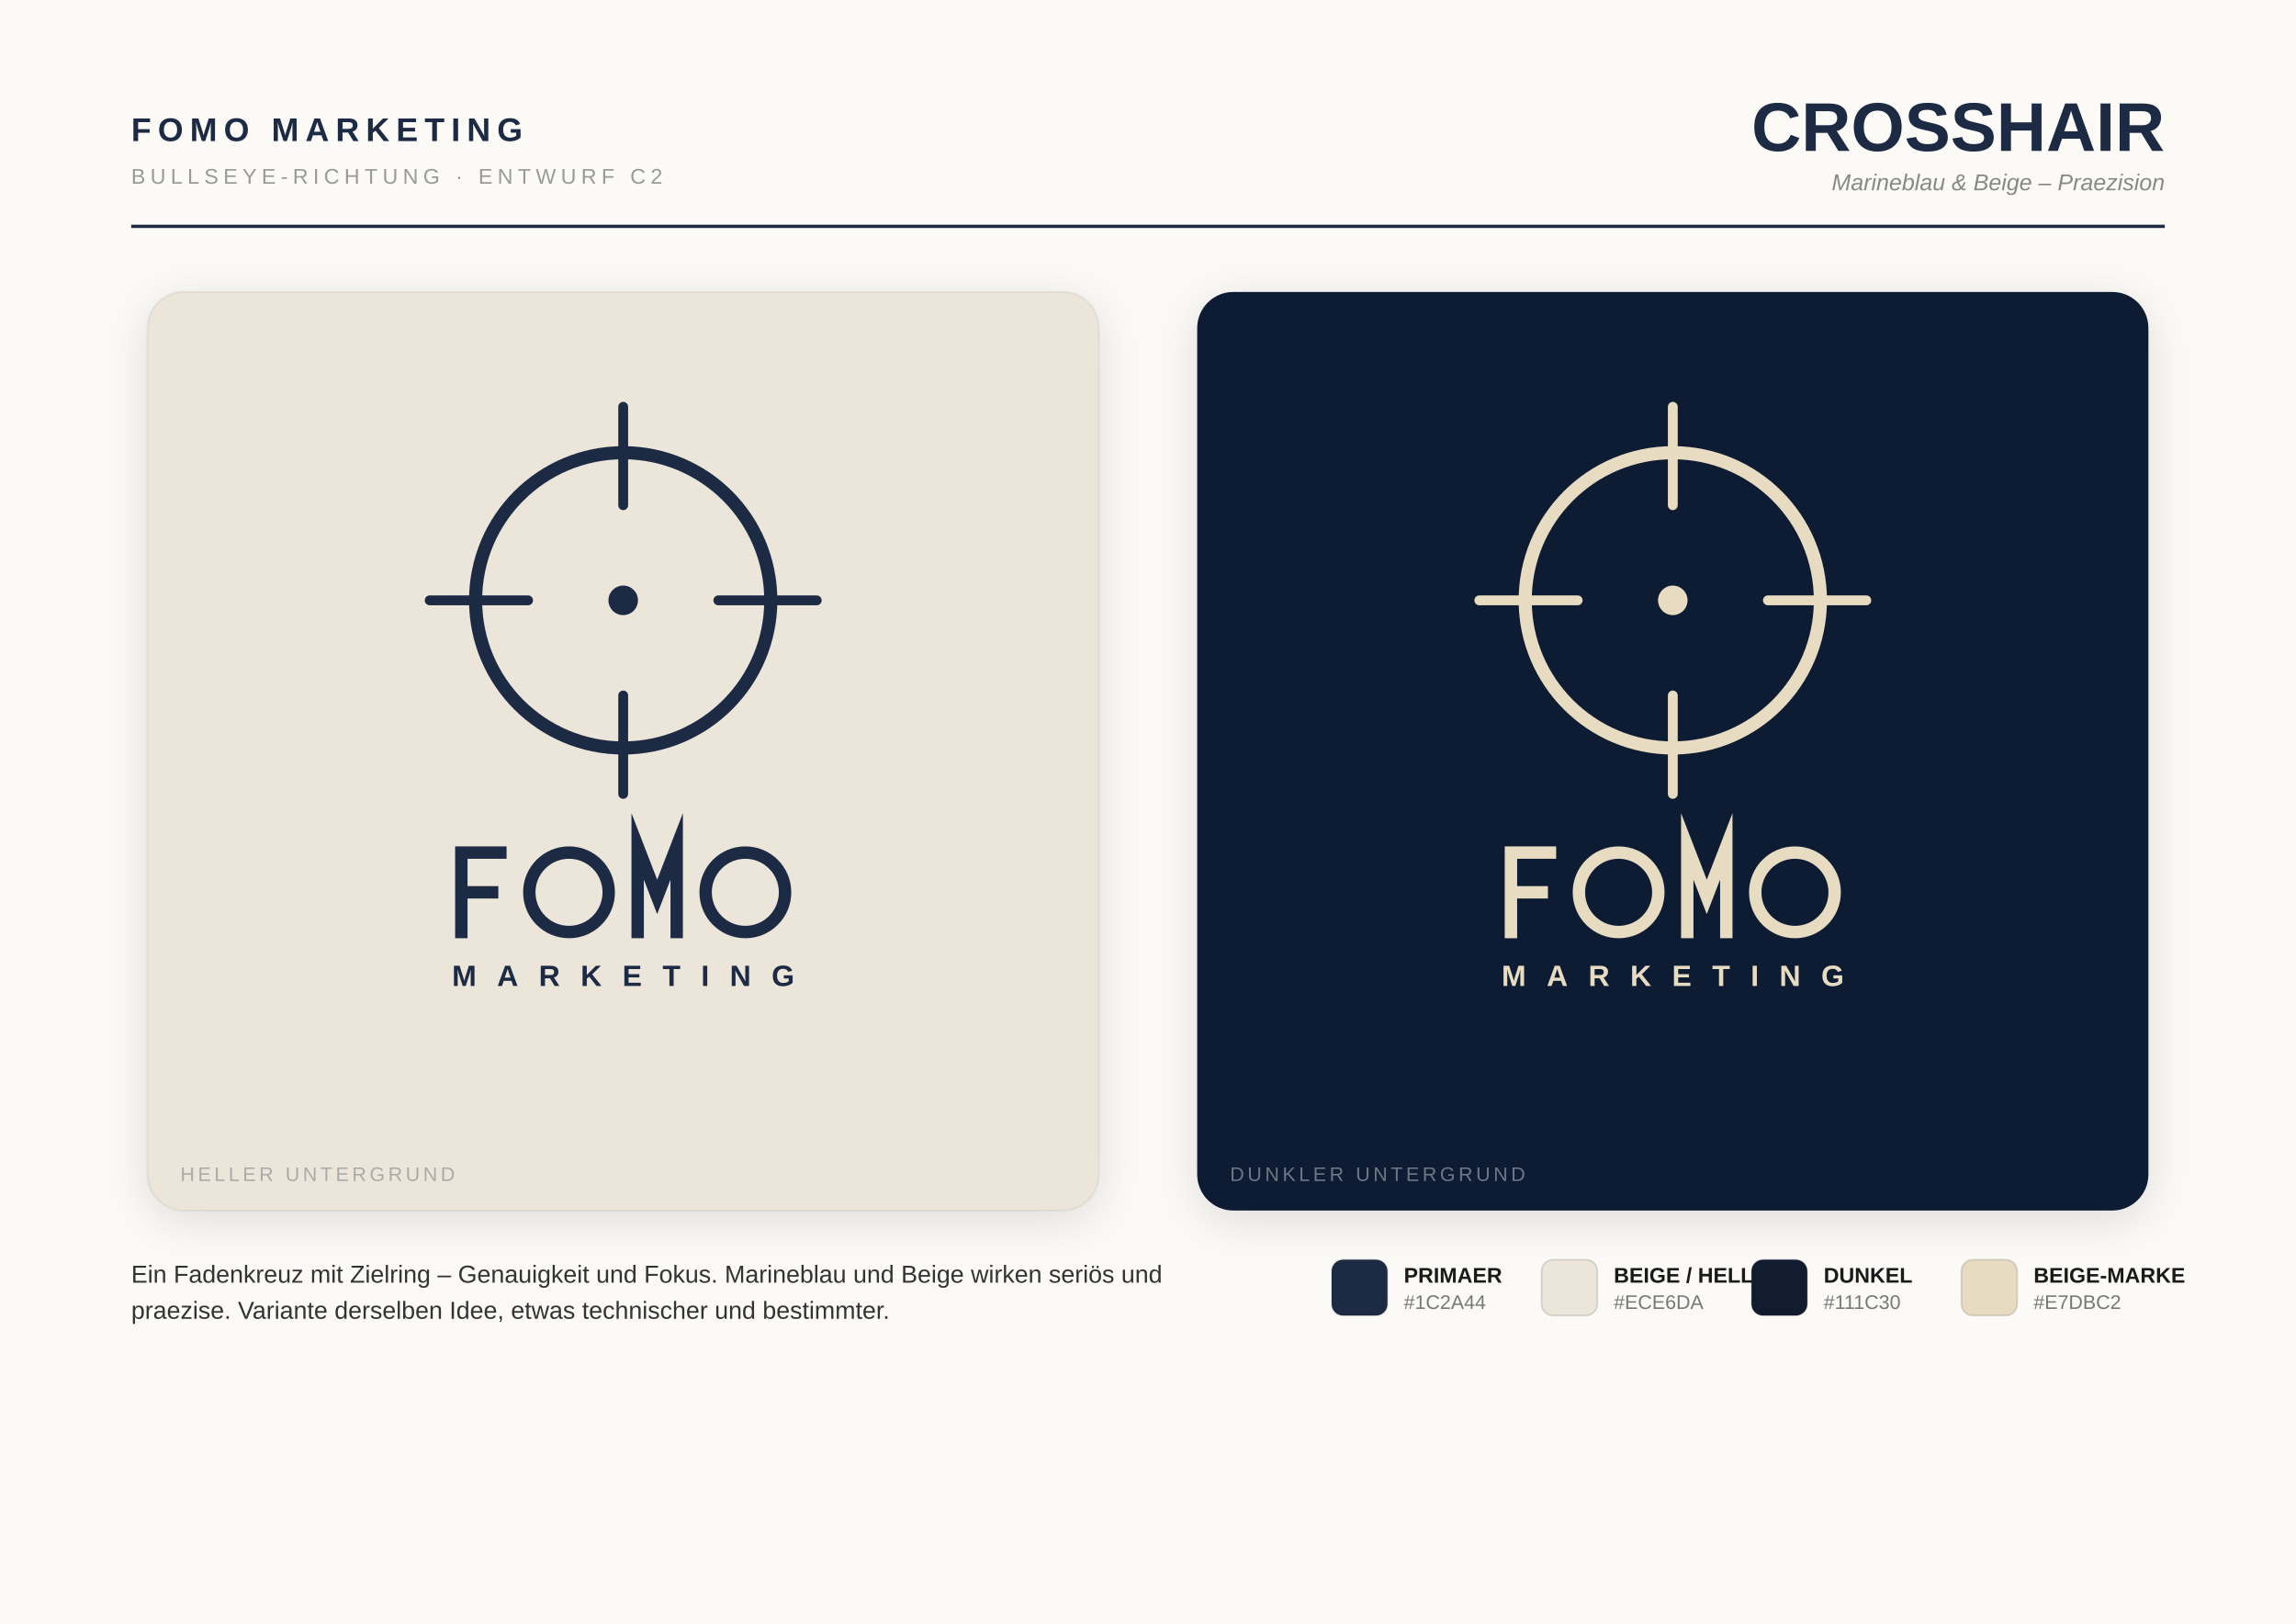
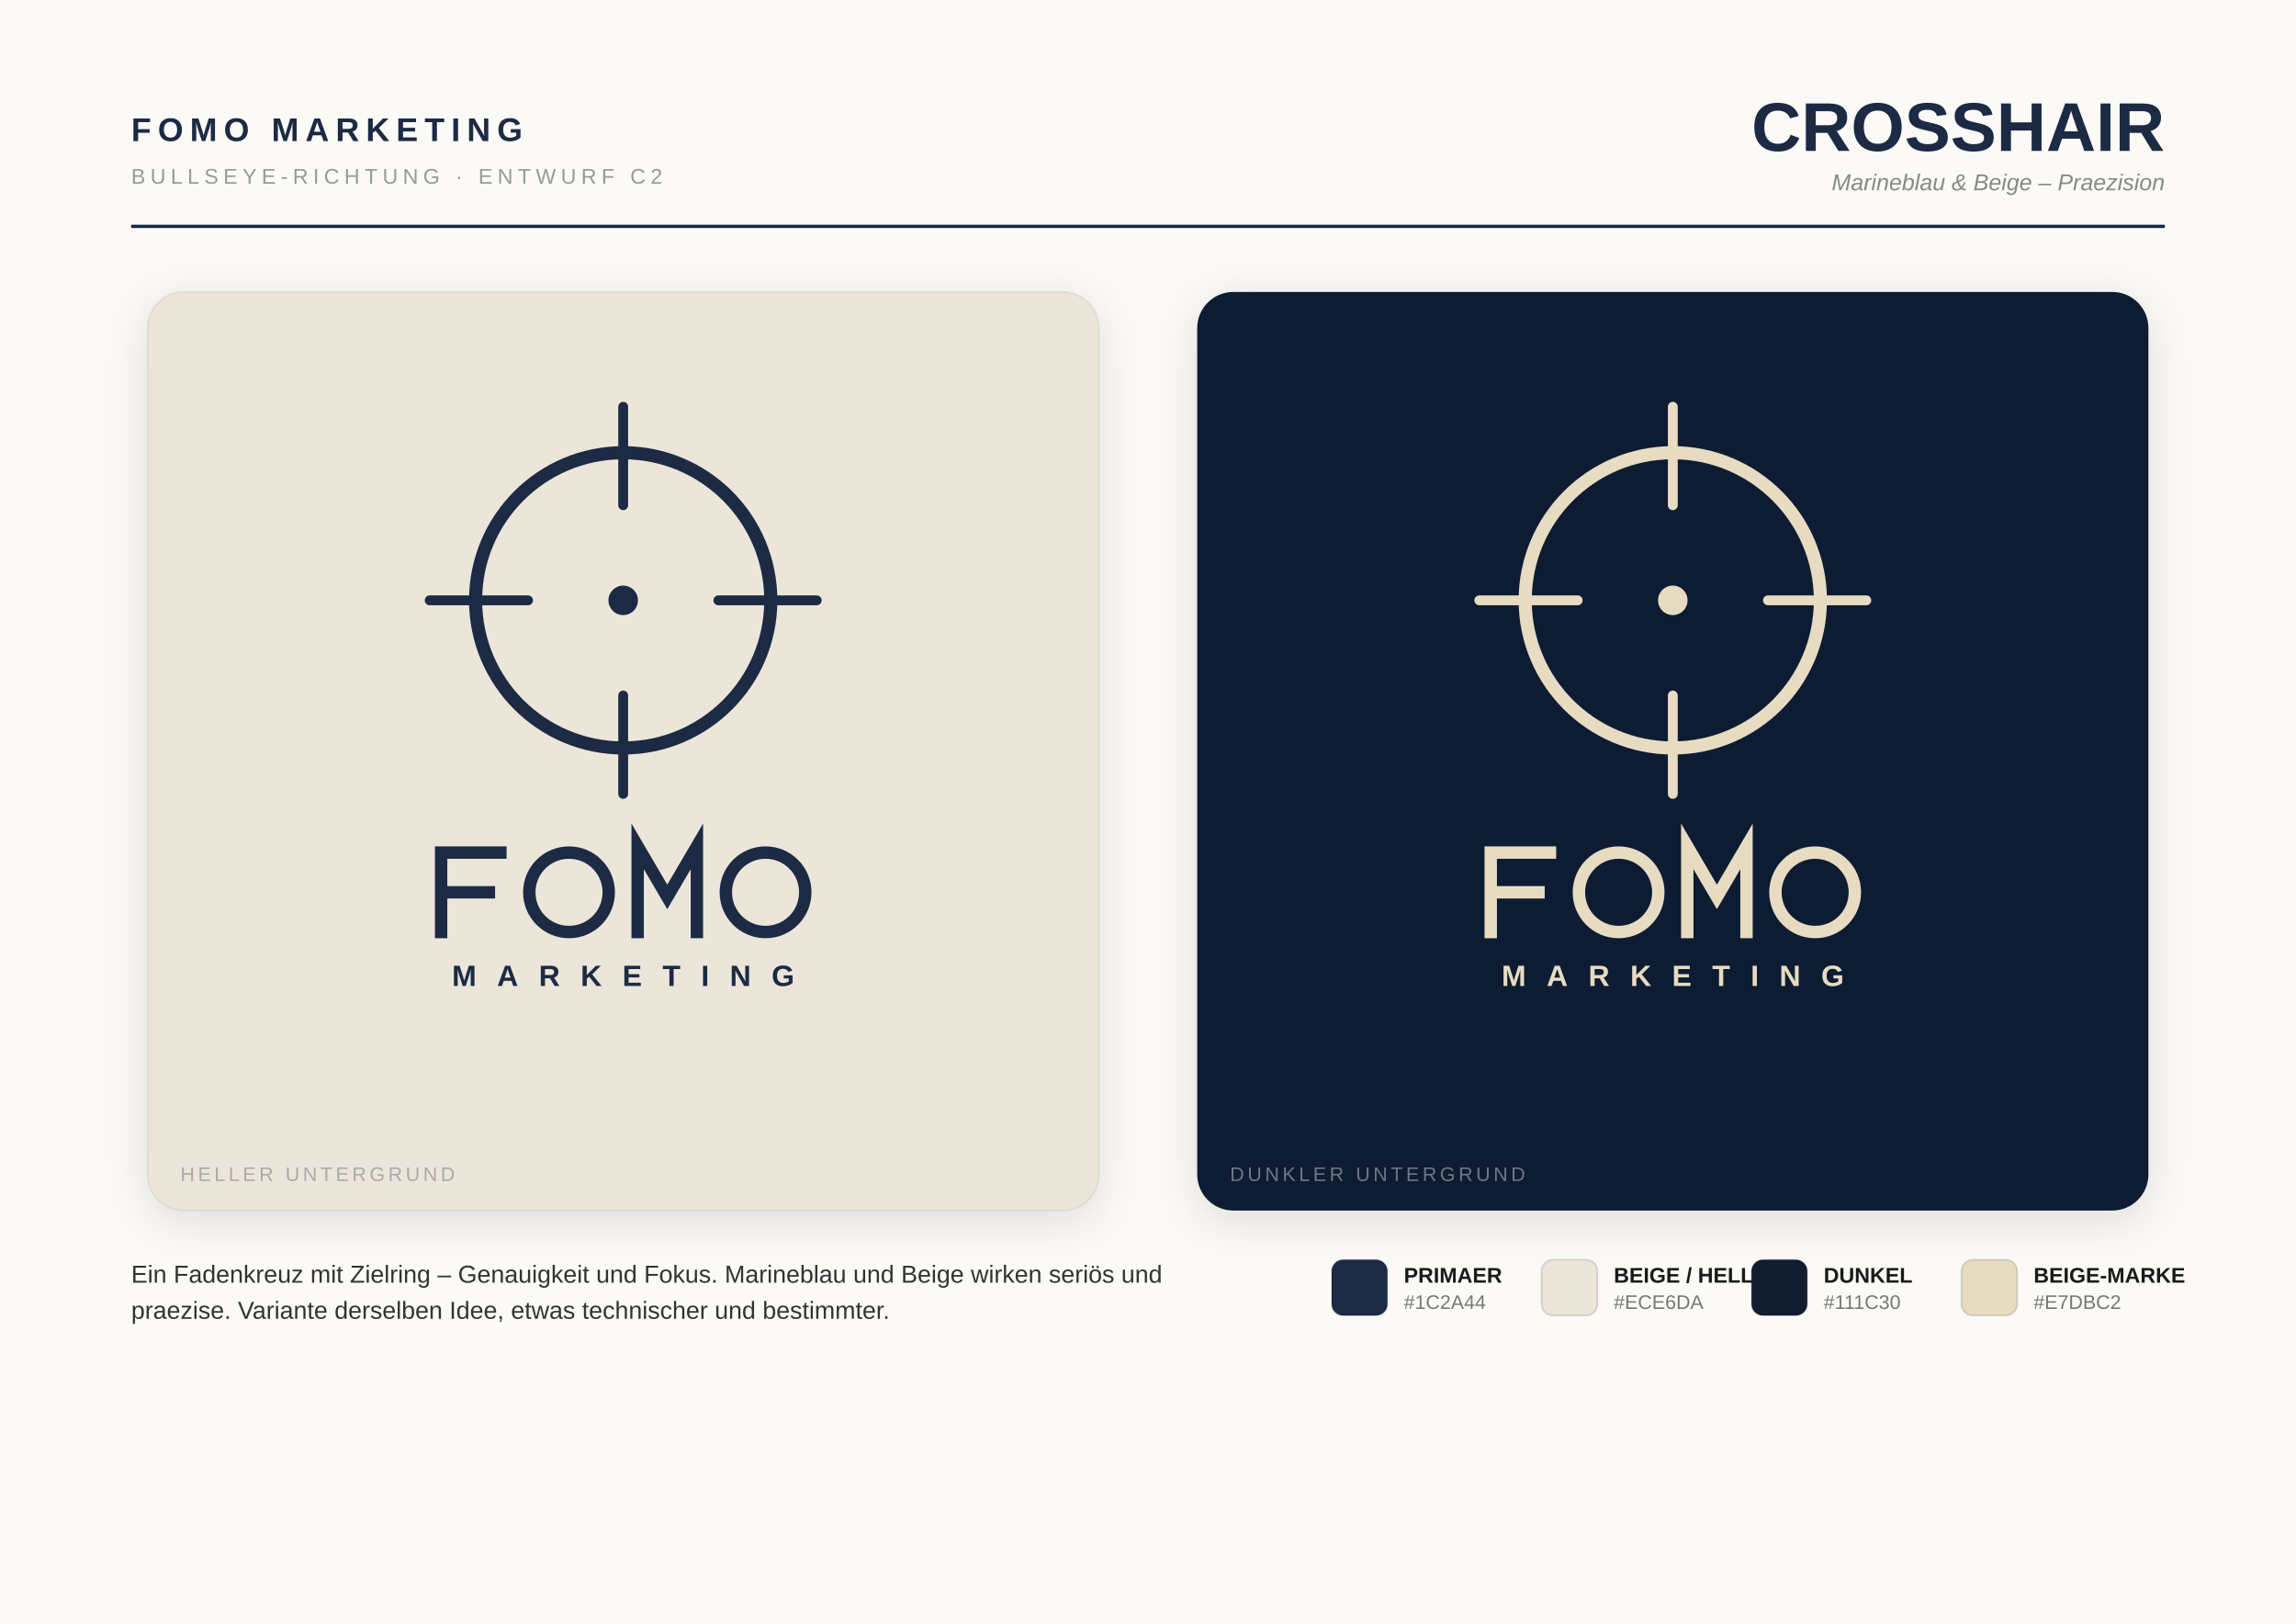
<svg xmlns="http://www.w3.org/2000/svg" width="1400" height="990" viewBox="0 0 1400 990">
  <defs>
    <filter id="soft" x="-20%" y="-20%" width="140%" height="140%">
      <feDropShadow dx="0" dy="6" stdDeviation="14" flood-color="#000" flood-opacity="0.12" />
    </filter>
  </defs>
  <rect width="1400" height="990" fill="#FBFAF7" />
  <text x="80" y="86" font-family="Liberation Sans, Arial, DejaVu Sans, sans-serif" font-size="20" font-weight="800" letter-spacing="4" fill="#1C2A44">FOMO MARKETING</text>
  <text x="80" y="112" font-family="Liberation Sans, Arial, DejaVu Sans, sans-serif" font-size="13" letter-spacing="3" fill="#999">BULLSEYE-RICHTUNG · ENTWURF C2</text>
  <text x="1320" y="92" font-family="Liberation Sans, Arial, DejaVu Sans, sans-serif" font-size="42" font-weight="800" text-anchor="end" fill="#1C2A44">CROSSHAIR</text>
  <text x="1320" y="116" font-family="Liberation Sans, Arial, DejaVu Sans, sans-serif" font-size="14" font-style="italic" text-anchor="end" fill="#888">Marineblau &amp; Beige – Praezision</text>
  <line x1="80" y1="138" x2="1320" y2="138" stroke="#1C2A44" stroke-width="2" />
  <rect x="90" y="178" width="580" height="560" rx="22" fill="#ECE6DA" stroke="#0000000f" stroke-width="1.2" filter="url(#soft)" />
  <rect x="730" y="178" width="580" height="560" rx="22" fill="#111C30" filter="url(#soft)" />
  <g transform="translate(380.0 366.0) scale(1.0) translate(-380.0 -458.0)">
    <circle cx="380.0" cy="458.0" r="90.0" fill="none" stroke="#1C2A44" stroke-width="8.0" />
    <circle cx="380.0" cy="458.0" r="9.0" fill="#1C2A44" />
    <line x1="380.0" y1="400.0" x2="380.0" y2="340.0" stroke="#1C2A44" stroke-width="6.0" stroke-linecap="round" />
    <line x1="438.0" y1="458.0" x2="498.0" y2="458.0" stroke="#1C2A44" stroke-width="6.0" stroke-linecap="round" />
    <line x1="380.0" y1="516.0" x2="380.0" y2="576.0" stroke="#1C2A44" stroke-width="6.0" stroke-linecap="round" />
    <line x1="322.0" y1="458.0" x2="262.0" y2="458.0" stroke="#1C2A44" stroke-width="6.0" stroke-linecap="round" />
  </g>
-   <path fill="none" stroke="#1C2A44" stroke-width="7.56" stroke-linecap="butt" stroke-linejoin="miter" stroke-miterlimit="8" d="M 281.30 516.00 L 281.30 572.00 M 281.30 519.78 L 308.88 519.78 M 281.30 544.00 L 303.86 544.00" />
+   <path fill="none" stroke="#1C2A44" stroke-width="7.56" stroke-linecap="butt" stroke-linejoin="miter" stroke-miterlimit="8" d="M 268.98 516.00 L 268.98 572.00 M 268.98 519.78 L 308.88 519.78 M 268.98 544.00 L 301.89 544.00" />
  <circle cx="346.96" cy="544.00" r="24.22" fill="none" stroke="#1C2A44" stroke-width="7.56" stroke-linecap="butt" stroke-linejoin="miter" stroke-miterlimit="8" />
-   <path fill="none" stroke="#1C2A44" stroke-width="7.56" stroke-linecap="butt" stroke-linejoin="miter" stroke-miterlimit="8" d="M 388.82 572.00 L 388.82 516.00 L 400.72 546.80 L 412.62 516.00 L 412.62 572.00" />
-   <circle cx="454.48" cy="544.00" r="24.22" fill="none" stroke="#1C2A44" stroke-width="7.56" stroke-linecap="butt" stroke-linejoin="miter" stroke-miterlimit="8" />
+   <path fill="none" stroke="#1C2A44" stroke-width="7.56" stroke-linecap="butt" stroke-linejoin="miter" stroke-miterlimit="8" d="M 388.82 572.00 L 388.82 516.00 L 406.88 546.80 L 424.94 516.00 L 424.94 572.00" />
+   <circle cx="466.80" cy="544.00" r="24.22" fill="none" stroke="#1C2A44" stroke-width="7.56" stroke-linecap="butt" stroke-linejoin="miter" stroke-miterlimit="8" />
  <text x="380.00" y="601.12" font-family="Liberation Sans, Arial, DejaVu Sans, sans-serif" font-size="17.92" font-weight="600" letter-spacing="12.54" text-anchor="middle" fill="#1C2A44">MARKETING</text>
  <g transform="translate(1020.0 366.0) scale(1.0) translate(-1020.0 -458.0)">
    <circle cx="1020.0" cy="458.0" r="90.0" fill="none" stroke="#E7DBC2" stroke-width="8.0" />
    <circle cx="1020.0" cy="458.0" r="9.0" fill="#E7DBC2" />
    <line x1="1020.0" y1="400.0" x2="1020.0" y2="340.0" stroke="#E7DBC2" stroke-width="6.0" stroke-linecap="round" />
    <line x1="1078.0" y1="458.0" x2="1138.0" y2="458.0" stroke="#E7DBC2" stroke-width="6.0" stroke-linecap="round" />
    <line x1="1020.0" y1="516.0" x2="1020.0" y2="576.0" stroke="#E7DBC2" stroke-width="6.0" stroke-linecap="round" />
    <line x1="962.0" y1="458.0" x2="902.0" y2="458.0" stroke="#E7DBC2" stroke-width="6.0" stroke-linecap="round" />
  </g>
-   <path fill="none" stroke="#E7DBC2" stroke-width="7.56" stroke-linecap="butt" stroke-linejoin="miter" stroke-miterlimit="8" d="M 921.30 516.00 L 921.30 572.00 M 921.30 519.78 L 948.88 519.78 M 921.30 544.00 L 943.86 544.00" />
+   <path fill="none" stroke="#E7DBC2" stroke-width="7.56" stroke-linecap="butt" stroke-linejoin="miter" stroke-miterlimit="8" d="M 908.98 516.00 L 908.98 572.00 M 908.98 519.78 L 948.88 519.78 M 908.98 544.00 L 941.89 544.00" />
  <circle cx="986.96" cy="544.00" r="24.22" fill="none" stroke="#E7DBC2" stroke-width="7.56" stroke-linecap="butt" stroke-linejoin="miter" stroke-miterlimit="8" />
-   <path fill="none" stroke="#E7DBC2" stroke-width="7.56" stroke-linecap="butt" stroke-linejoin="miter" stroke-miterlimit="8" d="M 1028.82 572.00 L 1028.82 516.00 L 1040.72 546.80 L 1052.62 516.00 L 1052.62 572.00" />
-   <circle cx="1094.48" cy="544.00" r="24.22" fill="none" stroke="#E7DBC2" stroke-width="7.56" stroke-linecap="butt" stroke-linejoin="miter" stroke-miterlimit="8" />
+   <path fill="none" stroke="#E7DBC2" stroke-width="7.56" stroke-linecap="butt" stroke-linejoin="miter" stroke-miterlimit="8" d="M 1028.82 572.00 L 1028.82 516.00 L 1046.88 546.80 L 1064.94 516.00 L 1064.94 572.00" />
+   <circle cx="1106.80" cy="544.00" r="24.22" fill="none" stroke="#E7DBC2" stroke-width="7.56" stroke-linecap="butt" stroke-linejoin="miter" stroke-miterlimit="8" />
  <text x="1020.00" y="601.12" font-family="Liberation Sans, Arial, DejaVu Sans, sans-serif" font-size="17.92" font-weight="600" letter-spacing="12.54" text-anchor="middle" fill="#E7DBC2">MARKETING</text>
  <text x="110" y="720" font-family="Liberation Sans, Arial, DejaVu Sans, sans-serif" font-size="12" letter-spacing="2" fill="#aaa">HELLER UNTERGRUND</text>
  <text x="750" y="720" font-family="Liberation Sans, Arial, DejaVu Sans, sans-serif" font-size="12" letter-spacing="2" fill="#ffffff66">DUNKLER UNTERGRUND</text>
  <text x="80" y="782" font-family="Liberation Sans, Arial, DejaVu Sans, sans-serif" font-size="15" fill="#333">Ein Fadenkreuz mit Zielring – Genauigkeit und Fokus. Marineblau und Beige wirken seriös und</text>
  <text x="80" y="804" font-family="Liberation Sans, Arial, DejaVu Sans, sans-serif" font-size="15" fill="#333">praezise. Variante derselben Idee, etwas technischer und bestimmter.</text>
  <rect x="812" y="768" width="34" height="34" rx="7" fill="#1C2A44" stroke="#00000022" stroke-width="1" />
  <text x="856" y="782" font-family="Liberation Sans, Arial, DejaVu Sans, sans-serif" font-size="13" font-weight="700" fill="#1a1a1a">PRIMAER</text>
  <text x="856" y="798" font-family="Liberation Sans, Arial, DejaVu Sans, sans-serif" font-size="12" fill="#777">#1C2A44</text>
  <rect x="940" y="768" width="34" height="34" rx="7" fill="#ECE6DA" stroke="#00000022" stroke-width="1" />
  <text x="984" y="782" font-family="Liberation Sans, Arial, DejaVu Sans, sans-serif" font-size="13" font-weight="700" fill="#1a1a1a">BEIGE / HELL</text>
  <text x="984" y="798" font-family="Liberation Sans, Arial, DejaVu Sans, sans-serif" font-size="12" fill="#777">#ECE6DA</text>
  <rect x="1068" y="768" width="34" height="34" rx="7" fill="#111C30" stroke="#00000022" stroke-width="1" />
  <text x="1112" y="782" font-family="Liberation Sans, Arial, DejaVu Sans, sans-serif" font-size="13" font-weight="700" fill="#1a1a1a">DUNKEL</text>
  <text x="1112" y="798" font-family="Liberation Sans, Arial, DejaVu Sans, sans-serif" font-size="12" fill="#777">#111C30</text>
  <rect x="1196" y="768" width="34" height="34" rx="7" fill="#E7DBC2" stroke="#00000022" stroke-width="1" />
  <text x="1240" y="782" font-family="Liberation Sans, Arial, DejaVu Sans, sans-serif" font-size="13" font-weight="700" fill="#1a1a1a">BEIGE-MARKE</text>
  <text x="1240" y="798" font-family="Liberation Sans, Arial, DejaVu Sans, sans-serif" font-size="12" fill="#777">#E7DBC2</text>
</svg>
